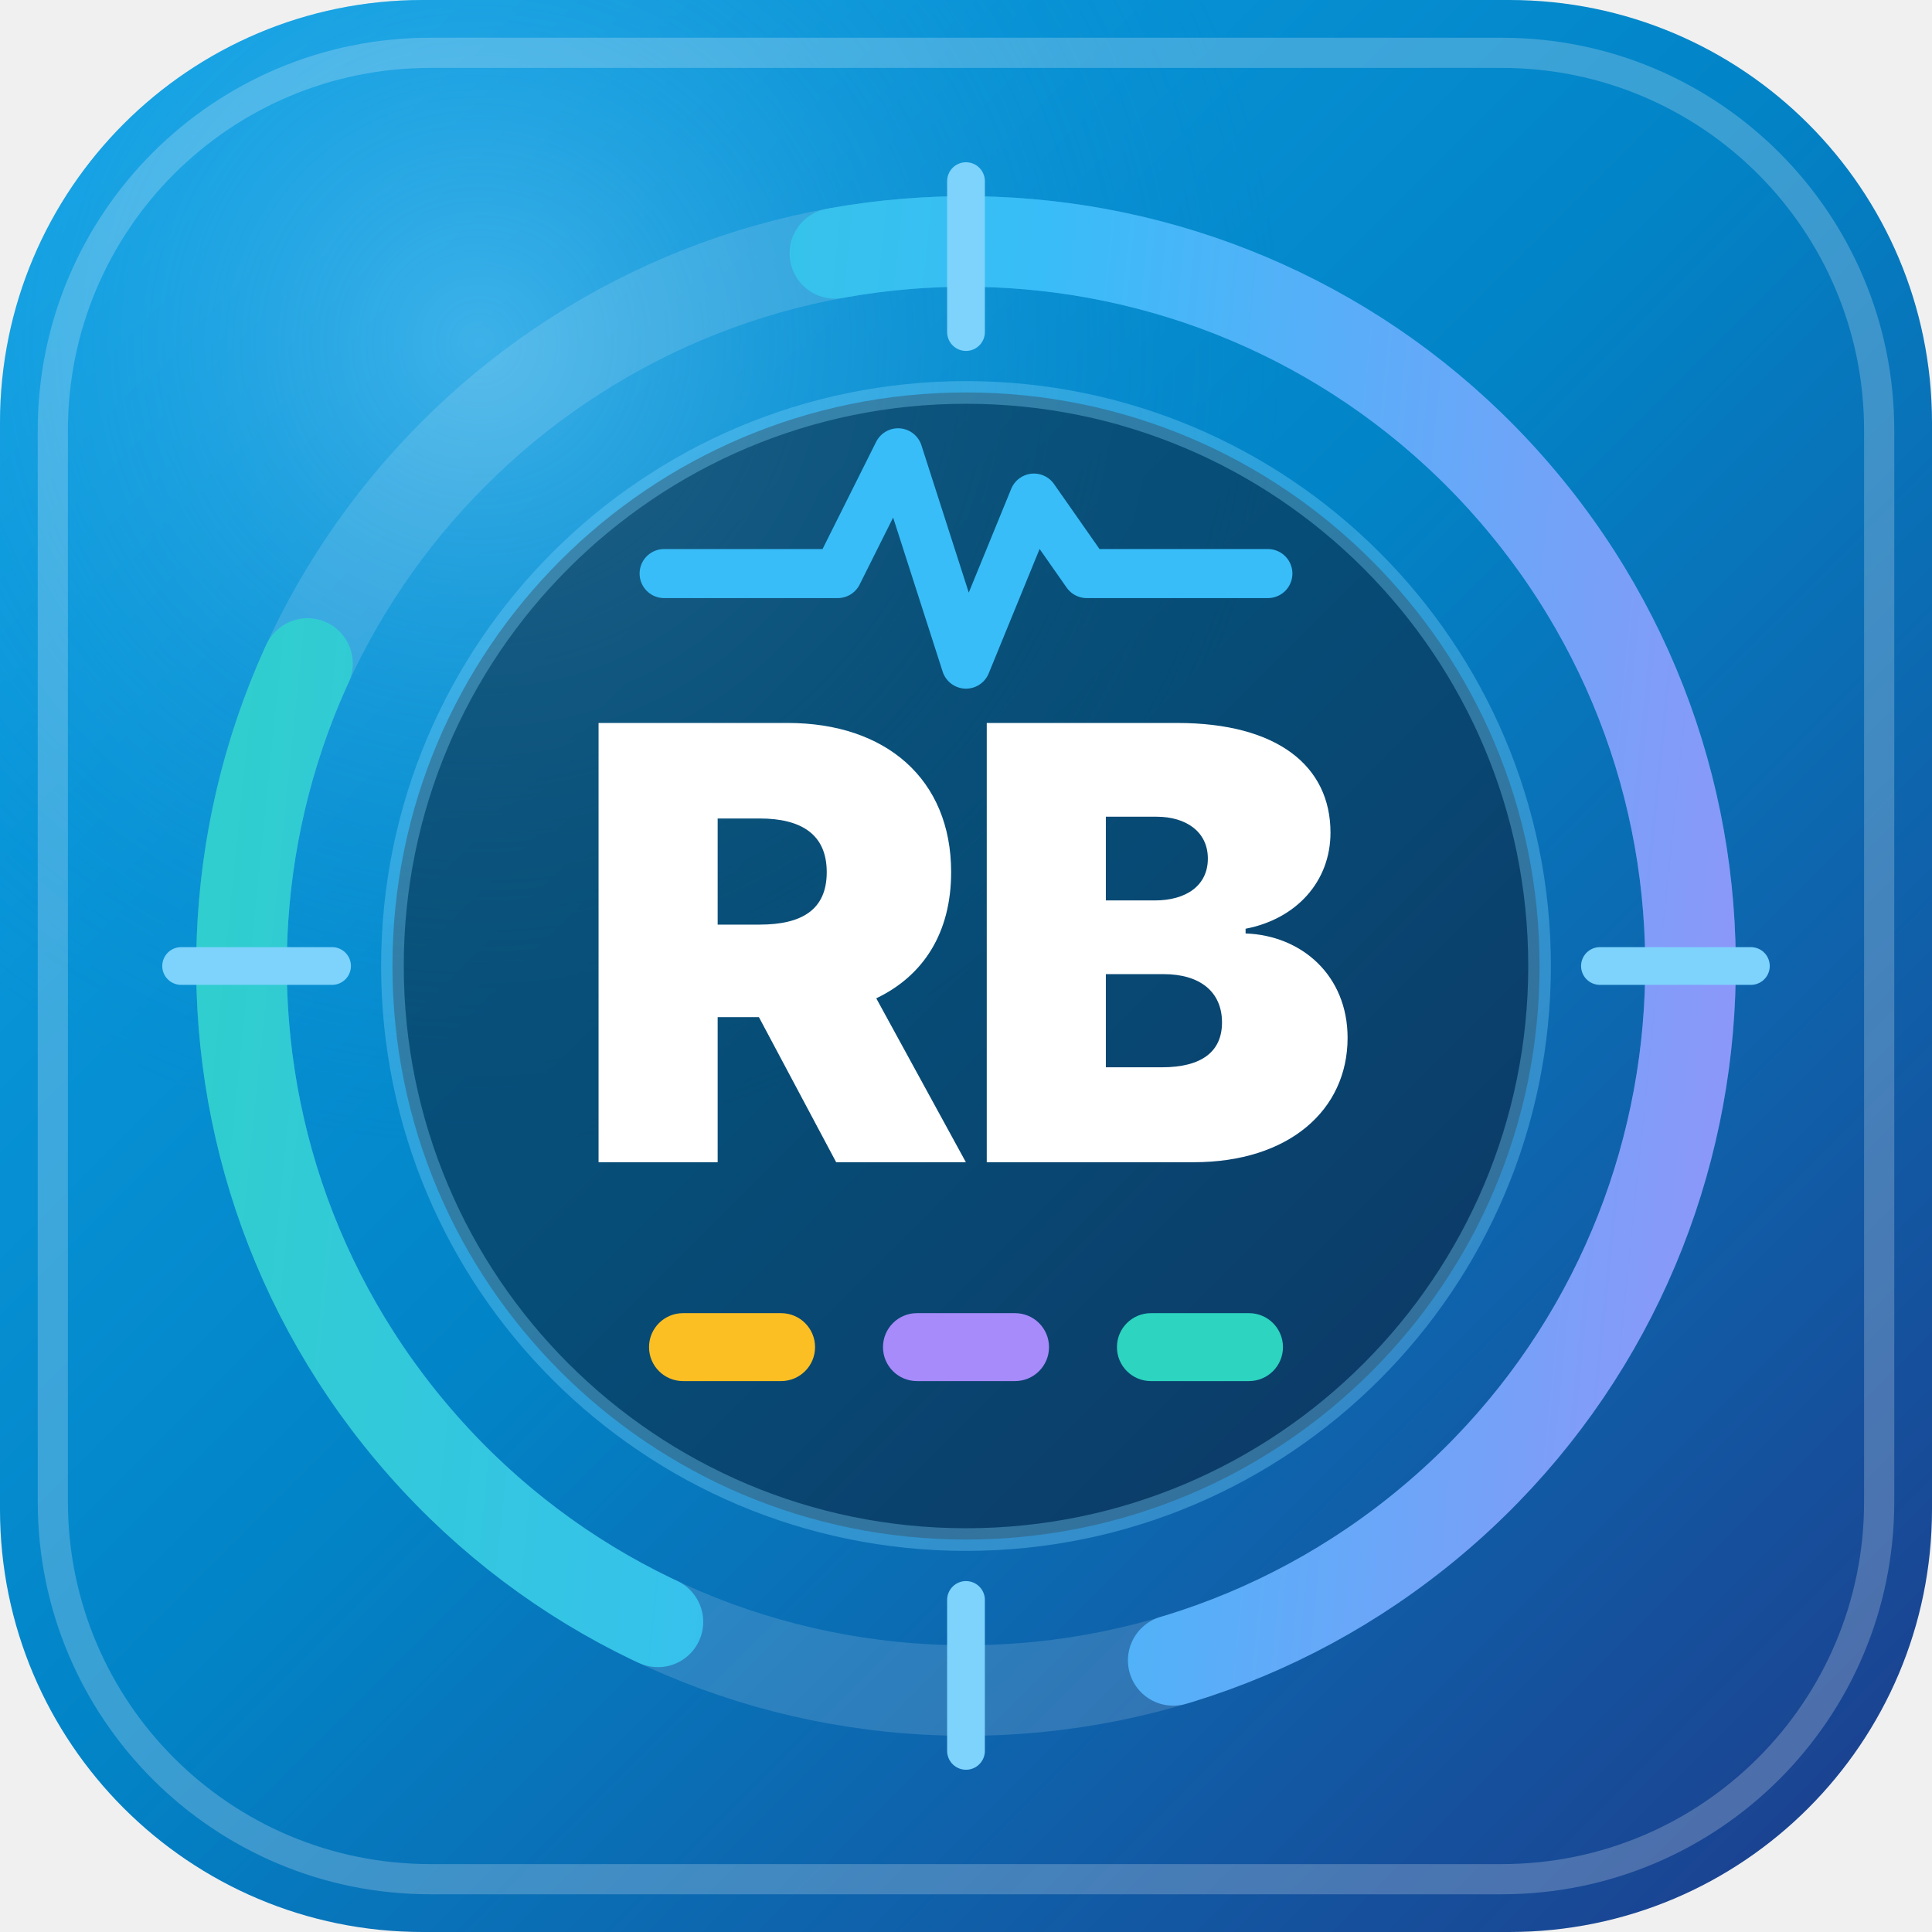
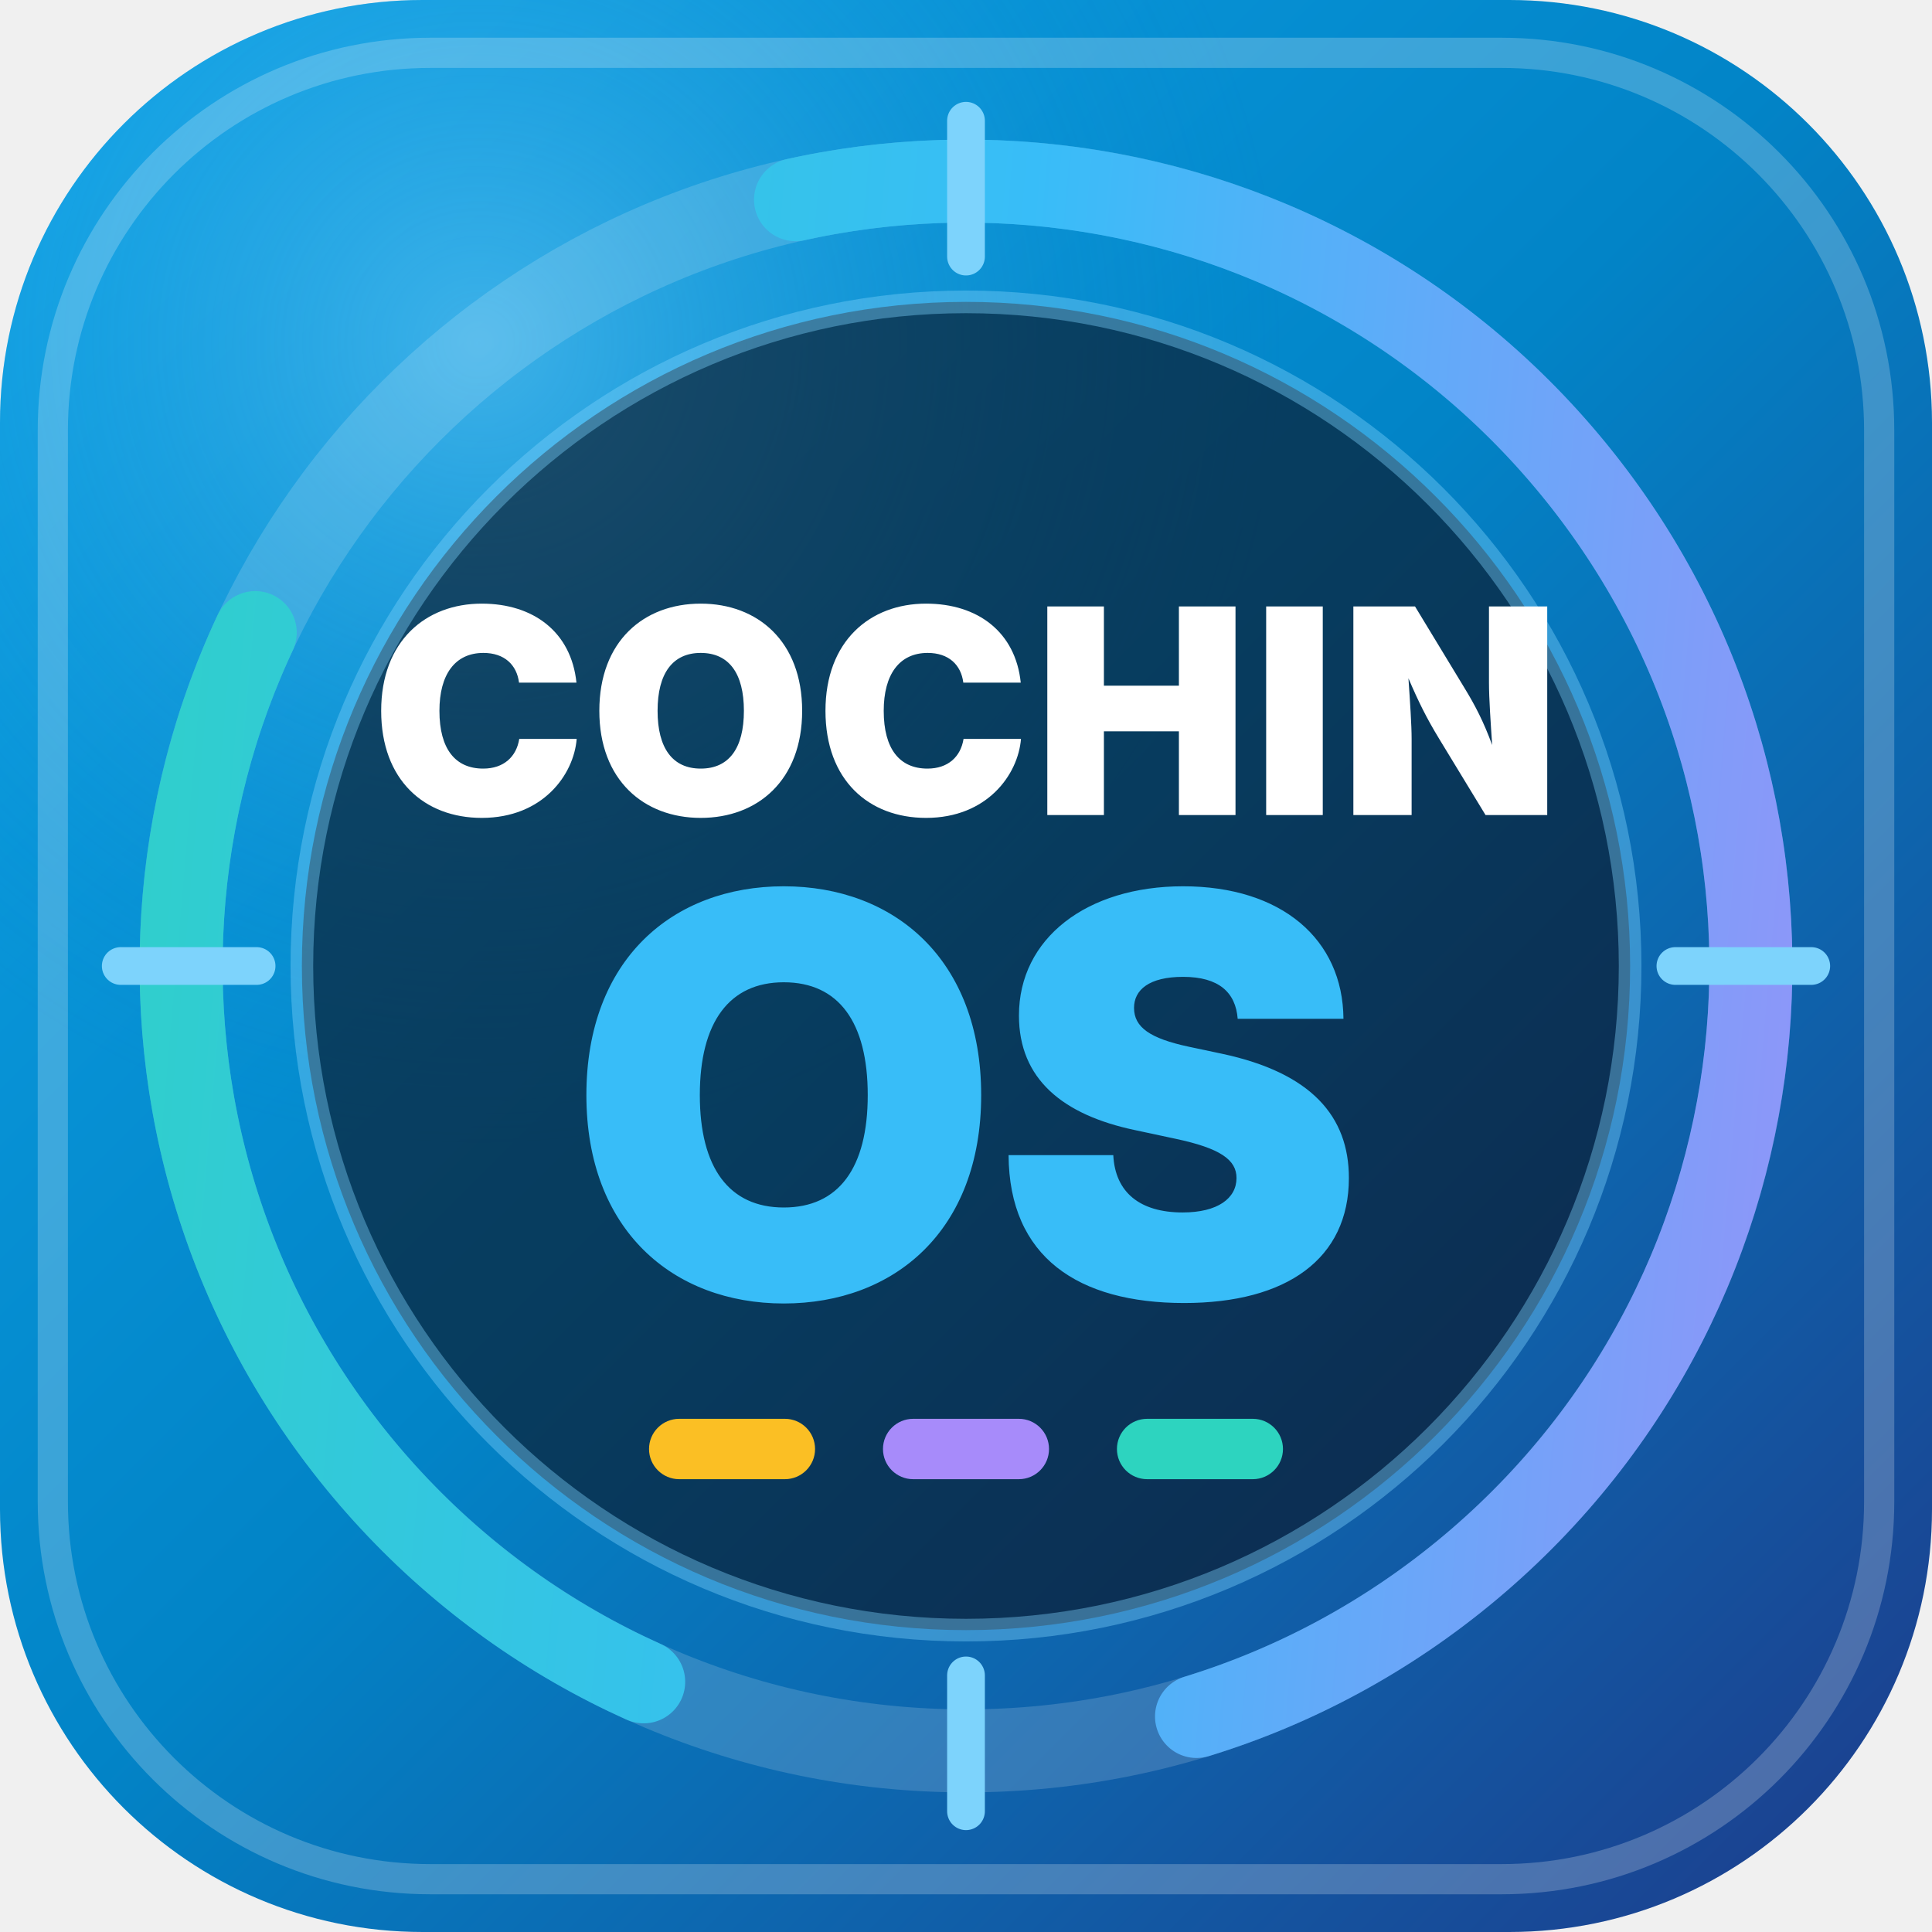
<svg xmlns="http://www.w3.org/2000/svg" viewBox="0 0 256 256">
  <defs>
    <linearGradient id="bgGrad" x1="0%" y1="0%" x2="100%" y2="100%">
      <stop offset="0%" stop-color="#0EA5E9" />
      <stop offset="48%" stop-color="#0284C7" />
      <stop offset="100%" stop-color="#1E3A8A" />
    </linearGradient>
    <radialGradient id="topGlow" cx="25%" cy="18%" r="75%">
      <stop offset="0%" stop-color="#7DD3FC" stop-opacity="0.45" />
      <stop offset="55%" stop-color="#0284C7" stop-opacity="0" />
    </radialGradient>
    <linearGradient id="ringAccent" x1="0%" y1="0%" x2="100%" y2="100%">
      <stop offset="0%" stop-color="#2DD4BF" />
      <stop offset="50%" stop-color="#38BDF8" />
      <stop offset="100%" stop-color="#A78BFA" />
    </linearGradient>
  </defs>
  <rect width="256" height="256" rx="56" fill="url(#bgGrad)" />
  <rect width="256" height="256" rx="56" fill="url(#topGlow)" />
  <rect x="7" y="7" width="242" height="242" rx="50" fill="none" stroke="#FFFFFF" stroke-opacity="0.22" stroke-width="4" />
-   <circle cx="128" cy="128" r="96" fill="none" stroke="#FFFFFF" stroke-opacity="0.14" stroke-width="12" />
-   <circle cx="128" cy="128" r="96" fill="none" stroke="url(#ringAccent)" stroke-width="12" stroke-linecap="round" stroke-dasharray="190 70 150 92" transform="rotate(-40 128 128)" />
-   <circle cx="128" cy="128" r="76" fill="#0B1120" fill-opacity="0.48" stroke="#7DD3FC" stroke-opacity="0.35" stroke-width="3" />
-   <line x1="128" y1="24" x2="128" y2="44" stroke="#7DD3FC" stroke-width="5" stroke-linecap="round" />
-   <line x1="128" y1="212" x2="128" y2="232" stroke="#7DD3FC" stroke-width="5" stroke-linecap="round" />
-   <line x1="24" y1="128" x2="44" y2="128" stroke="#7DD3FC" stroke-width="5" stroke-linecap="round" />
-   <line x1="212" y1="128" x2="232" y2="128" stroke="#7DD3FC" stroke-width="5" stroke-linecap="round" />
-   <path d="M 88 76 L 111 76 L 119 60 L 128 88 L 137 66 L 144 76 L 168 76" fill="none" stroke="#38BDF8" stroke-width="6.5" stroke-linecap="round" stroke-linejoin="round" />
-   <text x="128" y="154" text-anchor="middle" fill="#FFFFFF" font-family="-apple-system, BlinkMacSystemFont, 'SF Pro Display', 'Segoe UI', sans-serif" font-weight="900" font-size="80" letter-spacing="-2">RB</text>
-   <rect x="86" y="174" width="22" height="9" rx="4.5" fill="#FBBF24" />
-   <rect x="117" y="174" width="22" height="9" rx="4.5" fill="#A78BFA" />
-   <rect x="148" y="174" width="22" height="9" rx="4.5" fill="#2DD4BF" />
+   <circle cx="128" cy="128" r="104" fill="none" stroke="#FFFFFF" stroke-opacity="0.16" stroke-width="11" />
+   <circle cx="128" cy="128" r="104" fill="none" stroke="url(#ringAccent)" stroke-width="11" stroke-linecap="round" stroke-dasharray="205 75 165 95" transform="rotate(-40 128 128)" />
+   <circle cx="128" cy="128" r="88" fill="#0B1120" fill-opacity="0.62" stroke="#7DD3FC" stroke-opacity="0.4" stroke-width="3" />
+   <line x1="128" y1="16" x2="128" y2="34" stroke="#7DD3FC" stroke-width="5" stroke-linecap="round" />
+   <line x1="128" y1="222" x2="128" y2="240" stroke="#7DD3FC" stroke-width="5" stroke-linecap="round" />
+   <line x1="16" y1="128" x2="34" y2="128" stroke="#7DD3FC" stroke-width="5" stroke-linecap="round" />
+   <line x1="222" y1="128" x2="240" y2="128" stroke="#7DD3FC" stroke-width="5" stroke-linecap="round" />
+   <text x="128" y="108" text-anchor="middle" fill="#FFFFFF" font-family="-apple-system, BlinkMacSystemFont, 'SF Pro Display', 'Segoe UI', sans-serif" font-weight="900" font-size="38" letter-spacing="0.5">COCHIN</text>
+   <text x="128" y="172" text-anchor="middle" fill="#38BDF8" font-family="-apple-system, BlinkMacSystemFont, 'SF Pro Display', 'Segoe UI', sans-serif" font-weight="900" font-size="74" letter-spacing="-1">OS</text>
+   <rect x="86" y="188" width="22" height="8" rx="4" fill="#FBBF24" />
+   <rect x="117" y="188" width="22" height="8" rx="4" fill="#A78BFA" />
+   <rect x="148" y="188" width="22" height="8" rx="4" fill="#2DD4BF" />
</svg>
